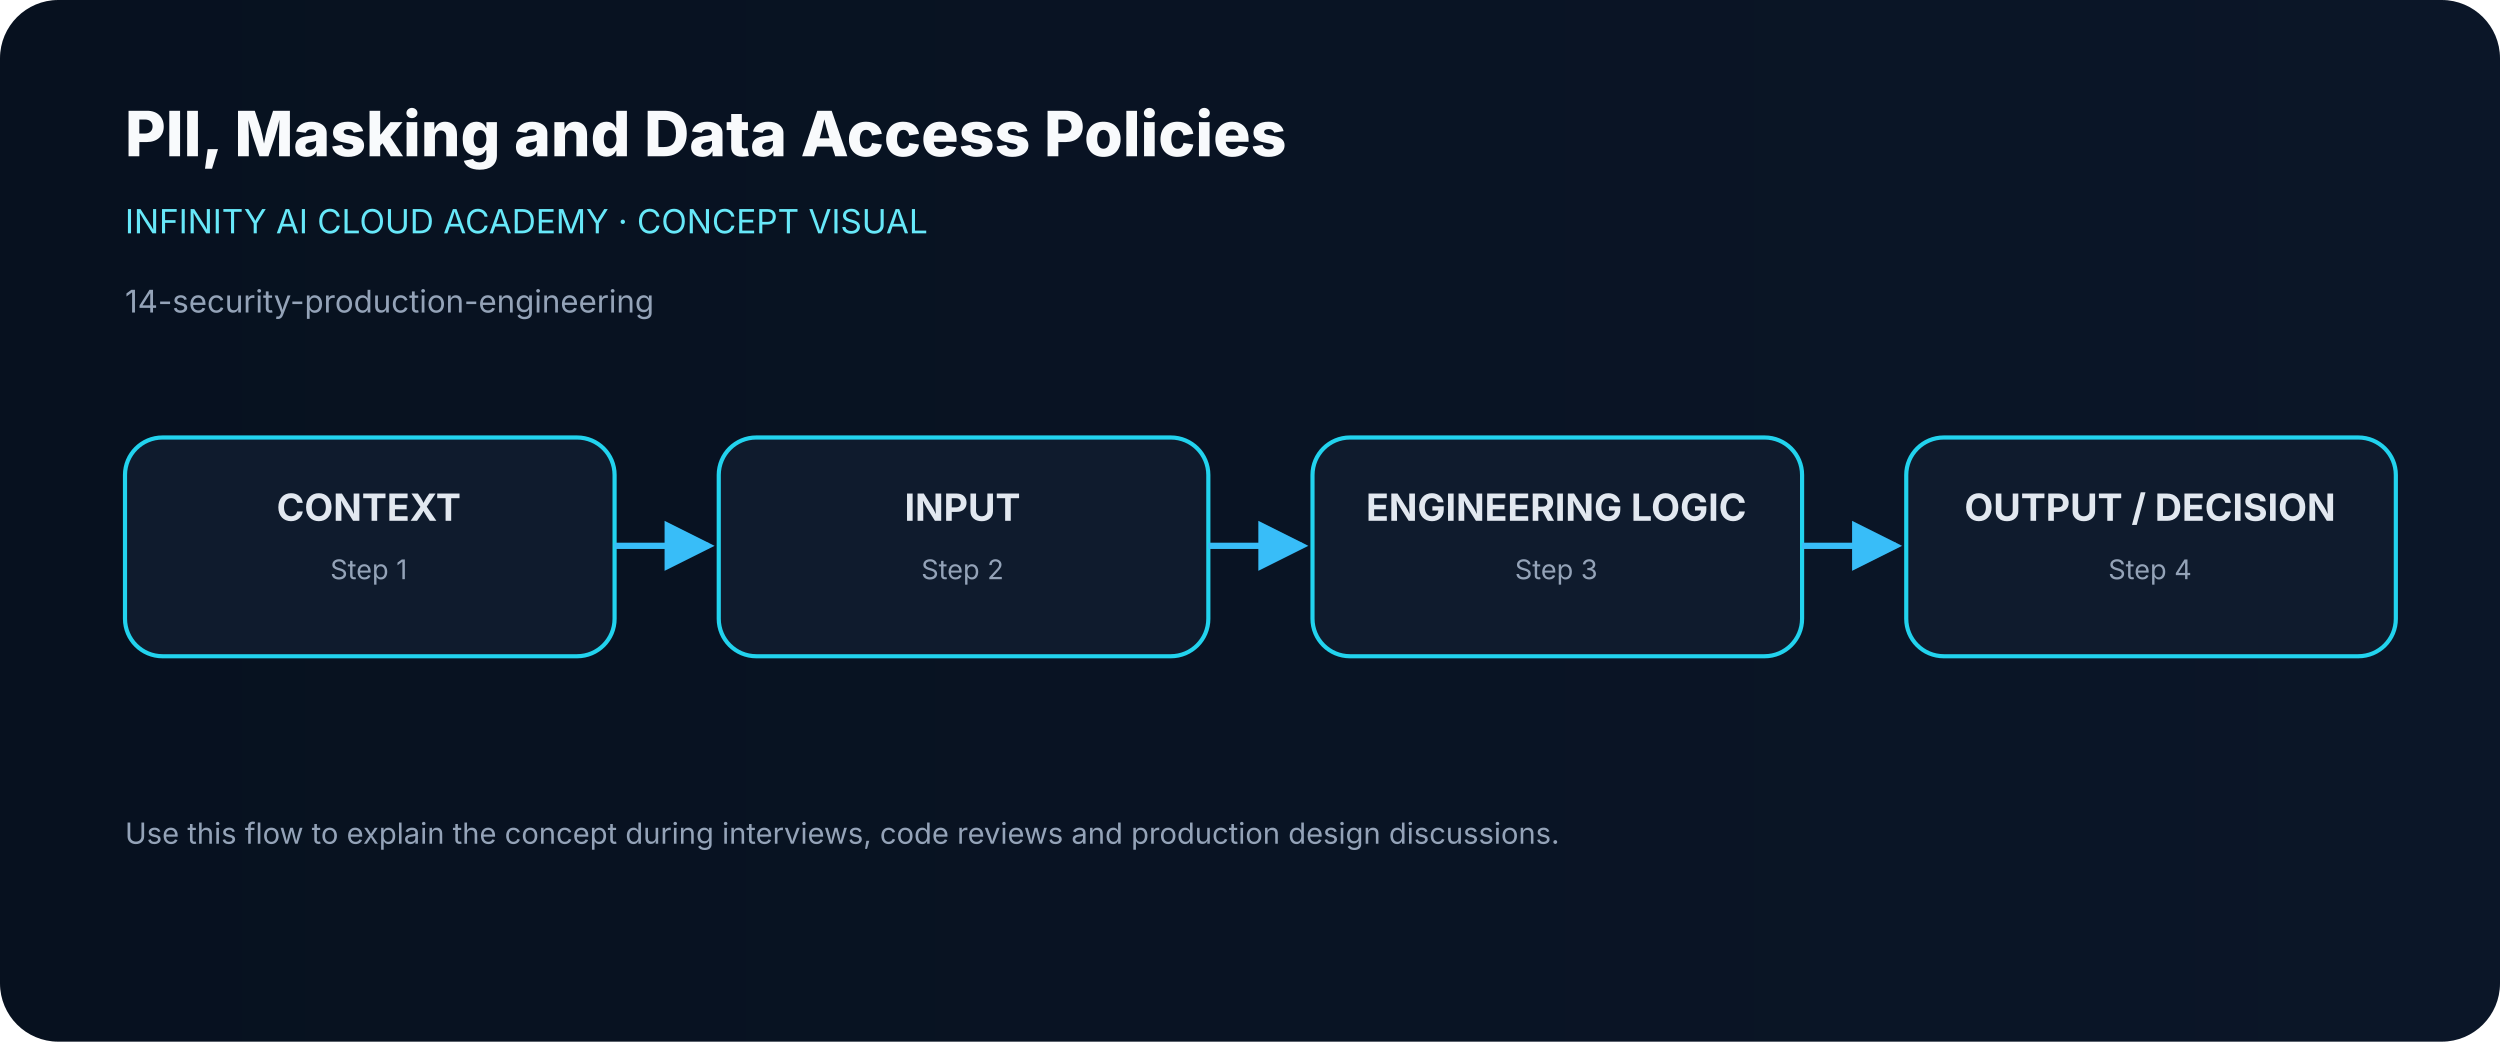
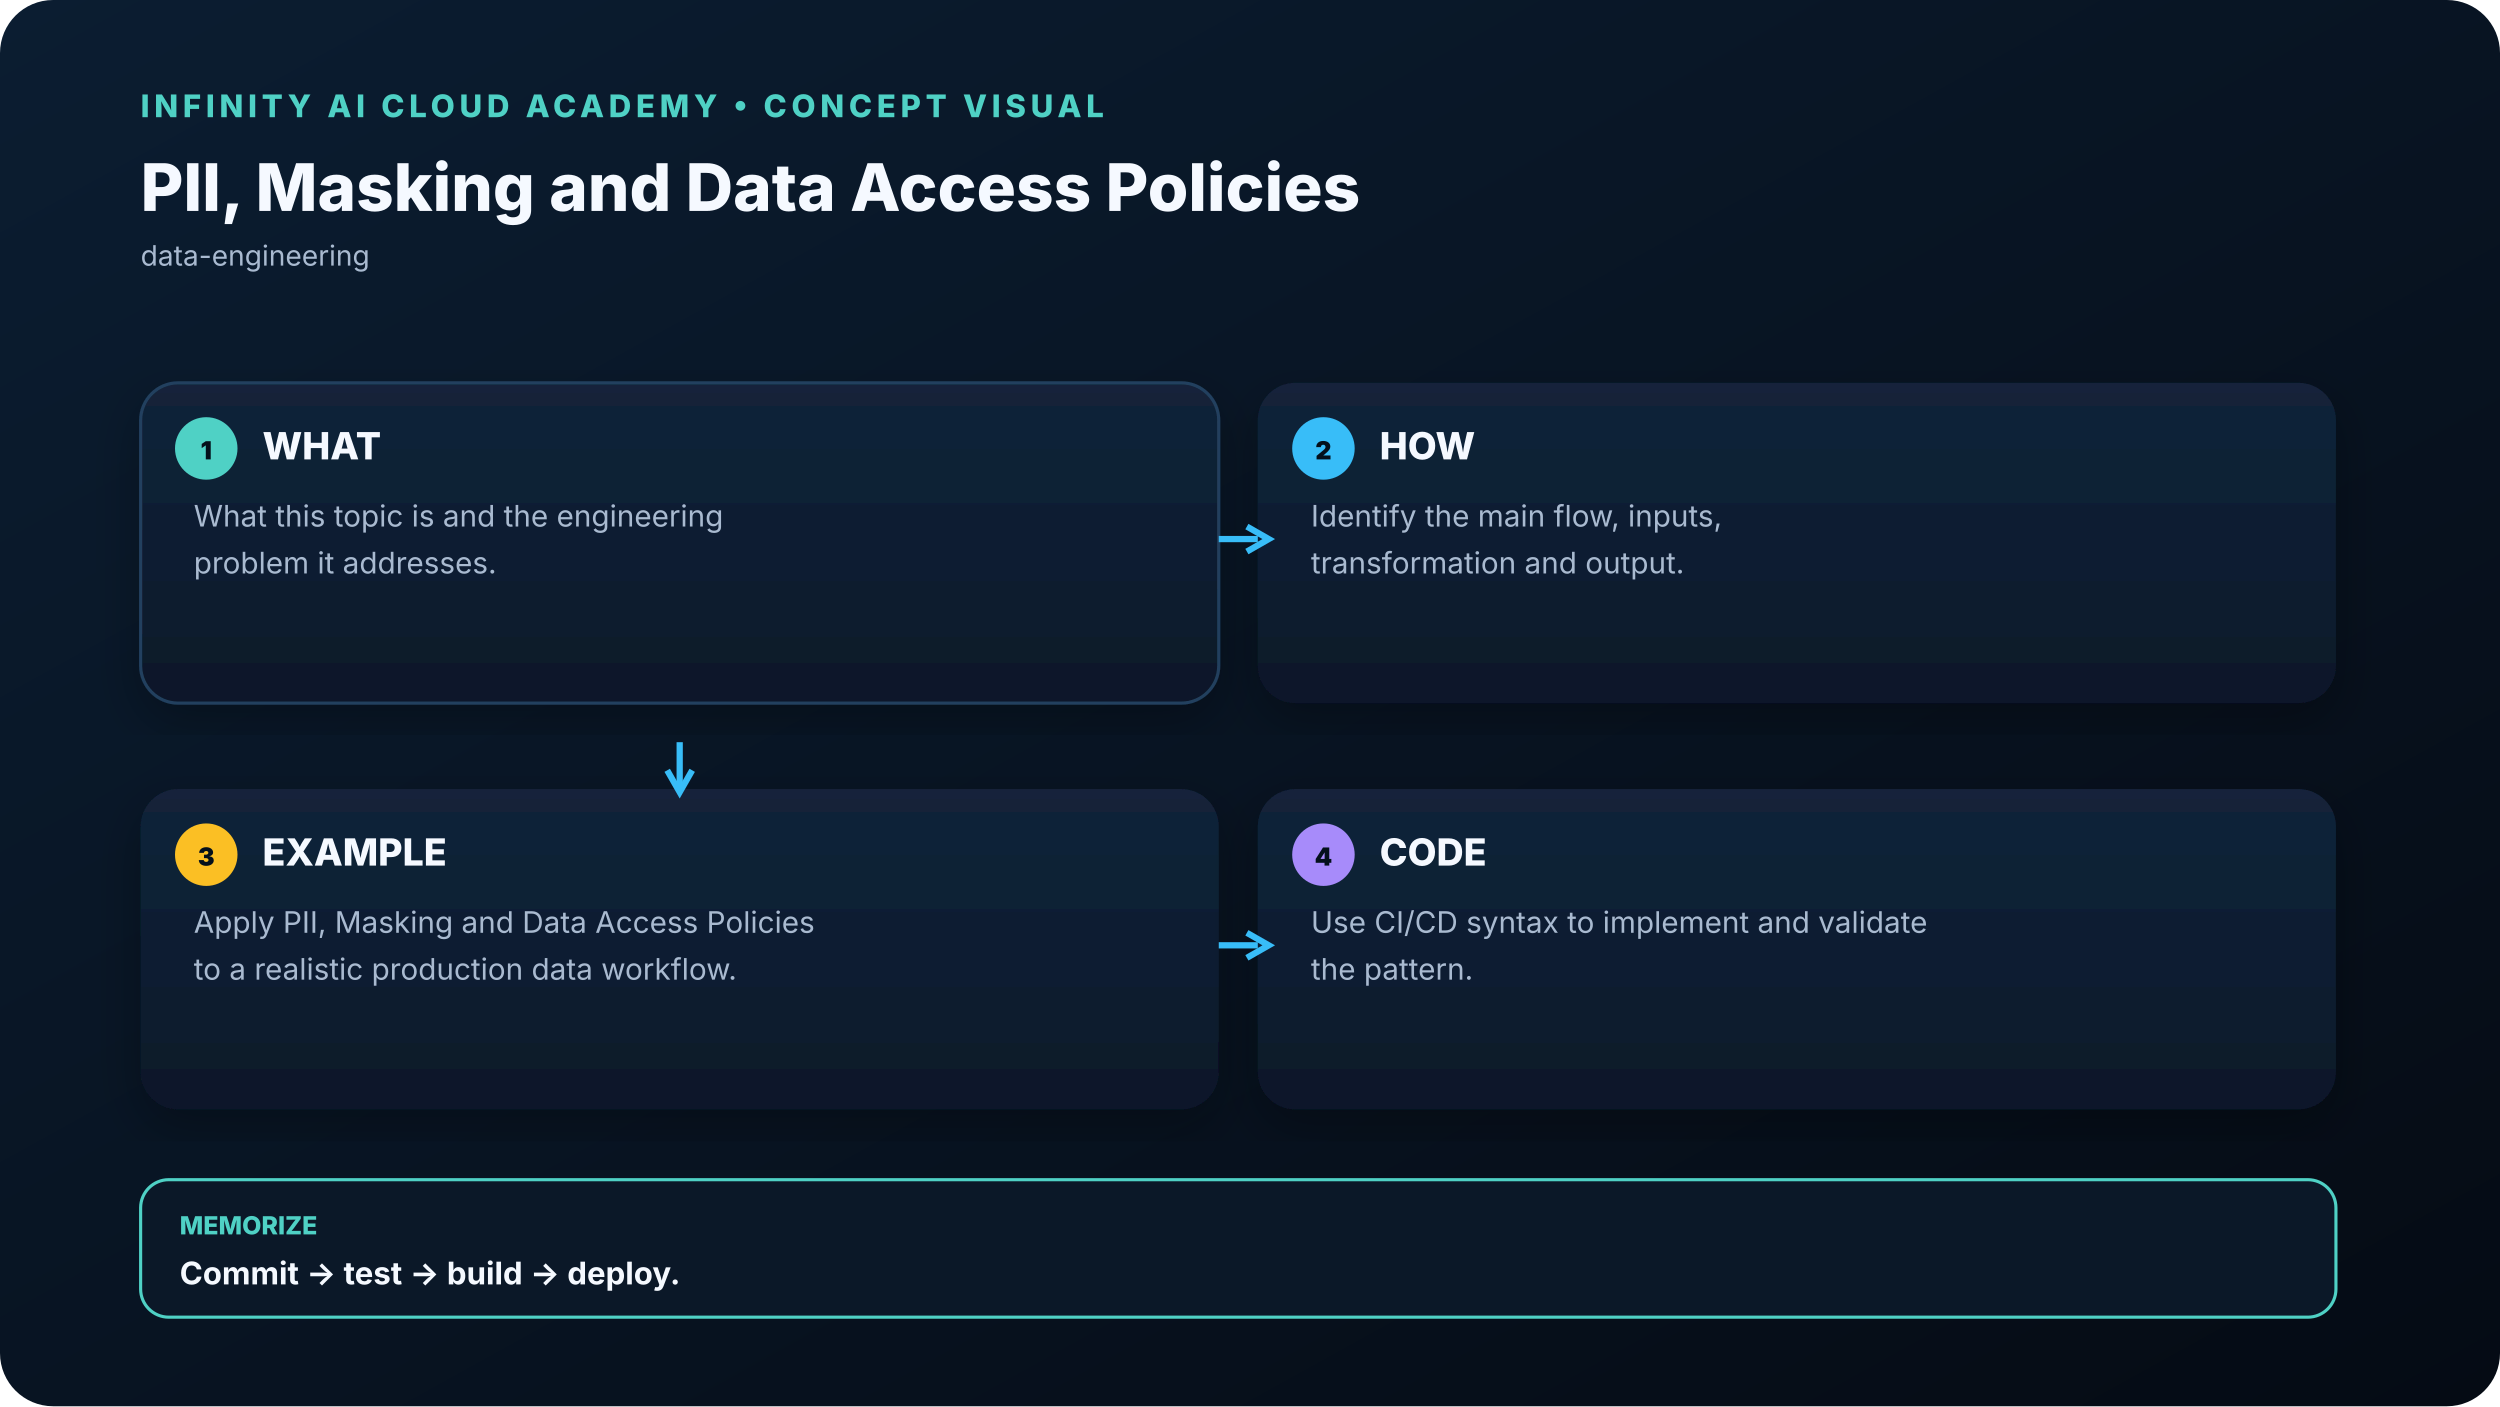
- <svg xmlns="http://www.w3.org/2000/svg" width="1200" height="500" viewBox="0 0 1200 500">
+ <svg xmlns="http://www.w3.org/2000/svg" width="1600" height="900" viewBox="0 0 1600 900">
  <defs>
-     <linearGradient id="g" x1="0" x2="1">
-       <stop stop-color="#07111f" />
-       <stop offset="1" stop-color="#0b1628" />
+     <linearGradient id="bg" x1="0" y1="0" x2="1" y2="1">
+       <stop offset="0" stop-color="#0b1d31" />
+       <stop offset="1" stop-color="#050b14" />
    </linearGradient>
-     <marker id="a" markerWidth="8" markerHeight="8" refX="7" refY="4" orient="auto">
-       <path d="M0,0 L8,4 L0,8 z" fill="#38bdf8" />
-     </marker>
+     <linearGradient id="card" x1="0" y1="0" x2="0" y2="1">
+       <stop offset="0" stop-color="#12243a" />
+       <stop offset="1" stop-color="#0b1829" />
+     </linearGradient>
+     <filter id="shadow">
+       <feDropShadow dx="0" dy="12" stdDeviation="16" flood-color="#000" flood-opacity=".28" />
+     </filter>
  </defs>
-   <rect width="1200" height="500" rx="28" fill="url(#g)" />
-   <text x="60" y="75" font-family="Inter,Arial" font-size="30" font-weight="800" fill="#f8fafc">PII, Masking and Data Access Policies</text>
-   <text x="60" y="112" font-family="Inter,Arial" font-size="16" fill="#67e8f9">INFINITY AI CLOUD ACADEMY · CONCEPT VISUAL</text>
-   <text x="60" y="150" font-family="Inter,Arial" font-size="15" fill="#94a3b8">14-security-production-engineering</text>
-   <rect x="60" y="210" width="235" height="105" rx="18" fill="#0f1b2d" stroke="#22d3ee" stroke-width="2" />
-   <text x="177" y="250" text-anchor="middle" font-family="Inter,Arial" font-size="18" font-weight="700" fill="#e2e8f0">CONTEXT</text>
-   <text x="177" y="278" text-anchor="middle" font-family="Inter,Arial" font-size="13" fill="#94a3b8">Step 1</text>
-   <line x1="295" y1="262" x2="340" y2="262" stroke="#38bdf8" stroke-width="3" marker-end="url(#a)" />
-   <rect x="345" y="210" width="235" height="105" rx="18" fill="#0f1b2d" stroke="#22d3ee" stroke-width="2" />
-   <text x="462" y="250" text-anchor="middle" font-family="Inter,Arial" font-size="18" font-weight="700" fill="#e2e8f0">INPUT</text>
-   <text x="462" y="278" text-anchor="middle" font-family="Inter,Arial" font-size="13" fill="#94a3b8">Step 2</text>
-   <line x1="580" y1="262" x2="625" y2="262" stroke="#38bdf8" stroke-width="3" marker-end="url(#a)" />
-   <rect x="630" y="210" width="235" height="105" rx="18" fill="#0f1b2d" stroke="#22d3ee" stroke-width="2" />
-   <text x="747" y="250" text-anchor="middle" font-family="Inter,Arial" font-size="18" font-weight="700" fill="#e2e8f0">ENGINEERING LOGIC</text>
-   <text x="747" y="278" text-anchor="middle" font-family="Inter,Arial" font-size="13" fill="#94a3b8">Step 3</text>
-   <line x1="865" y1="262" x2="910" y2="262" stroke="#38bdf8" stroke-width="3" marker-end="url(#a)" />
-   <rect x="915" y="210" width="235" height="105" rx="18" fill="#0f1b2d" stroke="#22d3ee" stroke-width="2" />
-   <text x="1032" y="250" text-anchor="middle" font-family="Inter,Arial" font-size="18" font-weight="700" fill="#e2e8f0">OUTPUT / DECISION</text>
-   <text x="1032" y="278" text-anchor="middle" font-family="Inter,Arial" font-size="13" fill="#94a3b8">Step 4</text>
-   <text x="60" y="405" font-family="Inter,Arial" font-size="14" fill="#94a3b8">Use this flow to explain the concept during interviews, code reviews and production design discussions.</text>
+   <rect width="1600" height="900" rx="34" fill="url(#bg)" />
+   <text x="90" y="75" fill="#4fd1c5" font-family="Inter,Segoe UI,Arial" font-size="20" font-weight="800" letter-spacing="3">INFINITY AI CLOUD ACADEMY • CONCEPT VISUAL</text>
+   <text x="90" y="135" fill="#f5f9ff" font-family="Inter,Segoe UI,Arial" font-size="42" font-weight="800">PII, Masking and Data Access Policies</text>
+   <text x="90" y="170" fill="#a9bad0" font-family="Inter,Segoe UI,Arial" font-size="18">data-engineering</text>
+   <rect x="90" y="245" width="690" height="205" rx="24" fill="url(#card)" stroke="#24415f" stroke-width="2" filter="url(#shadow)" />
+   <circle cx="132" cy="287" r="20" fill="#4fd1c5" />
+   <text x="132" y="294" text-anchor="middle" fill="#04101b" font-family="Inter,Segoe UI,Arial" font-size="16" font-weight="900">1</text>
+   <text x="168" y="294" fill="#f5f9ff" font-family="Inter,Segoe UI,Arial" font-size="24" font-weight="800">WHAT</text>
+   <text x="124" y="337" fill="#a9bad0" font-family="Inter,Segoe UI,Arial" font-size="19">What this topic is and the engineering</text>
+   <text x="124" y="367" fill="#a9bad0" font-family="Inter,Segoe UI,Arial" font-size="19">problem it addresses.</text>
+   <rect x="805" y="245" width="690" height="205" rx="24" fill="url(#card)" stroke="problem it addresses." stroke-width="2" filter="url(#shadow)" />
+   <circle cx="847" cy="287" r="20" fill="#38bdf8" />
+   <text x="847" y="294" text-anchor="middle" fill="#04101b" font-family="Inter,Segoe UI,Arial" font-size="16" font-weight="900">2</text>
+   <text x="883" y="294" fill="#f5f9ff" font-family="Inter,Segoe UI,Arial" font-size="24" font-weight="800">HOW</text>
+   <text x="839" y="337" fill="#a9bad0" font-family="Inter,Segoe UI,Arial" font-size="19">Identify the main flow, inputs,</text>
+   <text x="839" y="367" fill="#a9bad0" font-family="Inter,Segoe UI,Arial" font-size="19">transformation and output.</text>
+   <rect x="90" y="505" width="690" height="205" rx="24" fill="url(#card)" stroke="transformation and output." stroke-width="2" filter="url(#shadow)" />
+   <circle cx="132" cy="547" r="20" fill="#fbbf24" />
+   <text x="132" y="554" text-anchor="middle" fill="#04101b" font-family="Inter,Segoe UI,Arial" font-size="16" font-weight="900">3</text>
+   <text x="168" y="554" fill="#f5f9ff" font-family="Inter,Segoe UI,Arial" font-size="24" font-weight="800">EXAMPLE</text>
+   <text x="124" y="597" fill="#a9bad0" font-family="Inter,Segoe UI,Arial" font-size="19">Apply PII, Masking and Data Access Policies</text>
+   <text x="124" y="627" fill="#a9bad0" font-family="Inter,Segoe UI,Arial" font-size="19">to a realistic production data workflow.</text>
+   <rect x="805" y="505" width="690" height="205" rx="24" fill="url(#card)" stroke="to a realistic production data workflow." stroke-width="2" filter="url(#shadow)" />
+   <circle cx="847" cy="547" r="20" fill="#a78bfa" />
+   <text x="847" y="554" text-anchor="middle" fill="#04101b" font-family="Inter,Segoe UI,Arial" font-size="16" font-weight="900">4</text>
+   <text x="883" y="554" fill="#f5f9ff" font-family="Inter,Segoe UI,Arial" font-size="24" font-weight="800">CODE</text>
+   <text x="839" y="597" fill="#a9bad0" font-family="Inter,Segoe UI,Arial" font-size="19">Use CI/CD syntax to implement and validate</text>
+   <text x="839" y="627" fill="#a9bad0" font-family="Inter,Segoe UI,Arial" font-size="19">the pattern.</text>
+   <path d="M780 345 H805" stroke="#38bdf8" stroke-width="4" />
+   <path d="M798 337 l14 8 -14 8" fill="none" stroke="#38bdf8" stroke-width="4" />
+   <path d="M435 475 V505" stroke="#38bdf8" stroke-width="4" />
+   <path d="M427 493 l8 14 8-14" fill="none" stroke="#38bdf8" stroke-width="4" />
+   <path d="M780 605 H805" stroke="#38bdf8" stroke-width="4" />
+   <path d="M798 597 l14 8 -14 8" fill="none" stroke="#38bdf8" stroke-width="4" />
+   <rect x="90" y="755" width="1405" height="88" rx="18" fill="#0b1828" stroke="#4fd1c5" stroke-width="2" />
+   <text x="115" y="790" fill="#4fd1c5" font-family="Inter,Segoe UI,Arial" font-size="16" font-weight="800">MEMORIZE</text>
+   <text x="115" y="822" fill="#f5f9ff" font-family="Inter,Segoe UI,Arial" font-size="20" font-weight="700">Commit → test → build → deploy.</text>
</svg>
